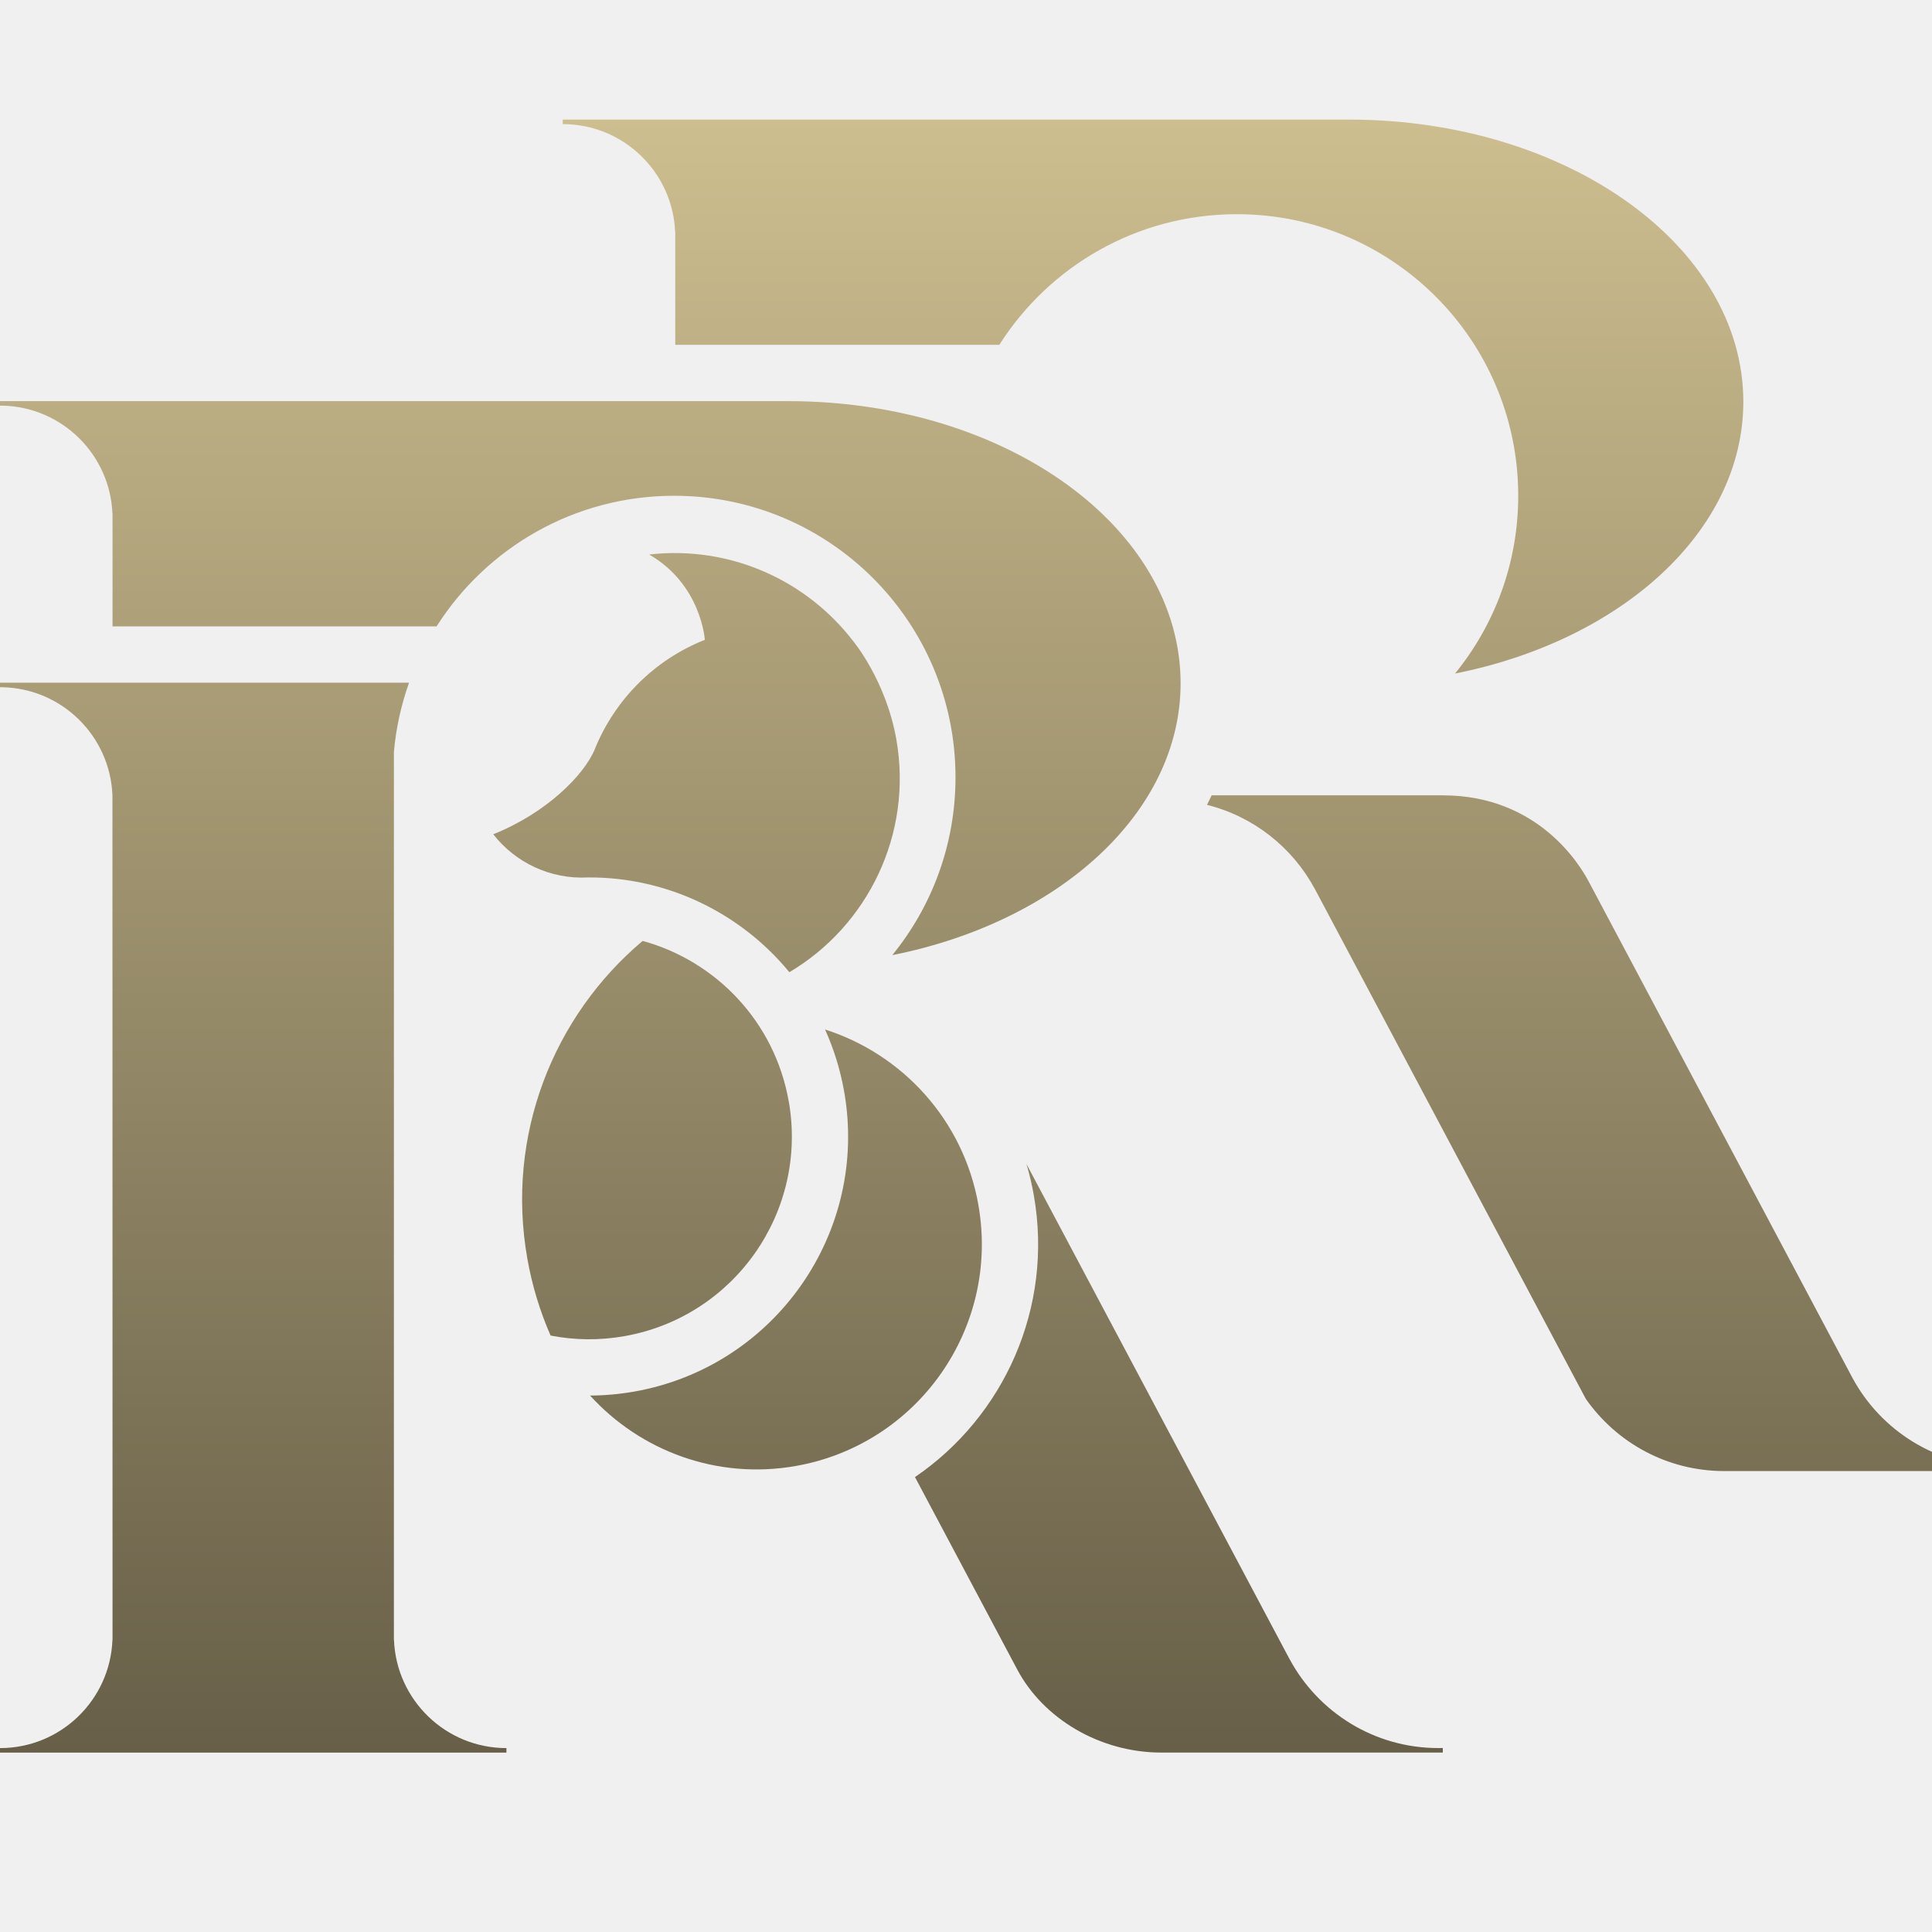
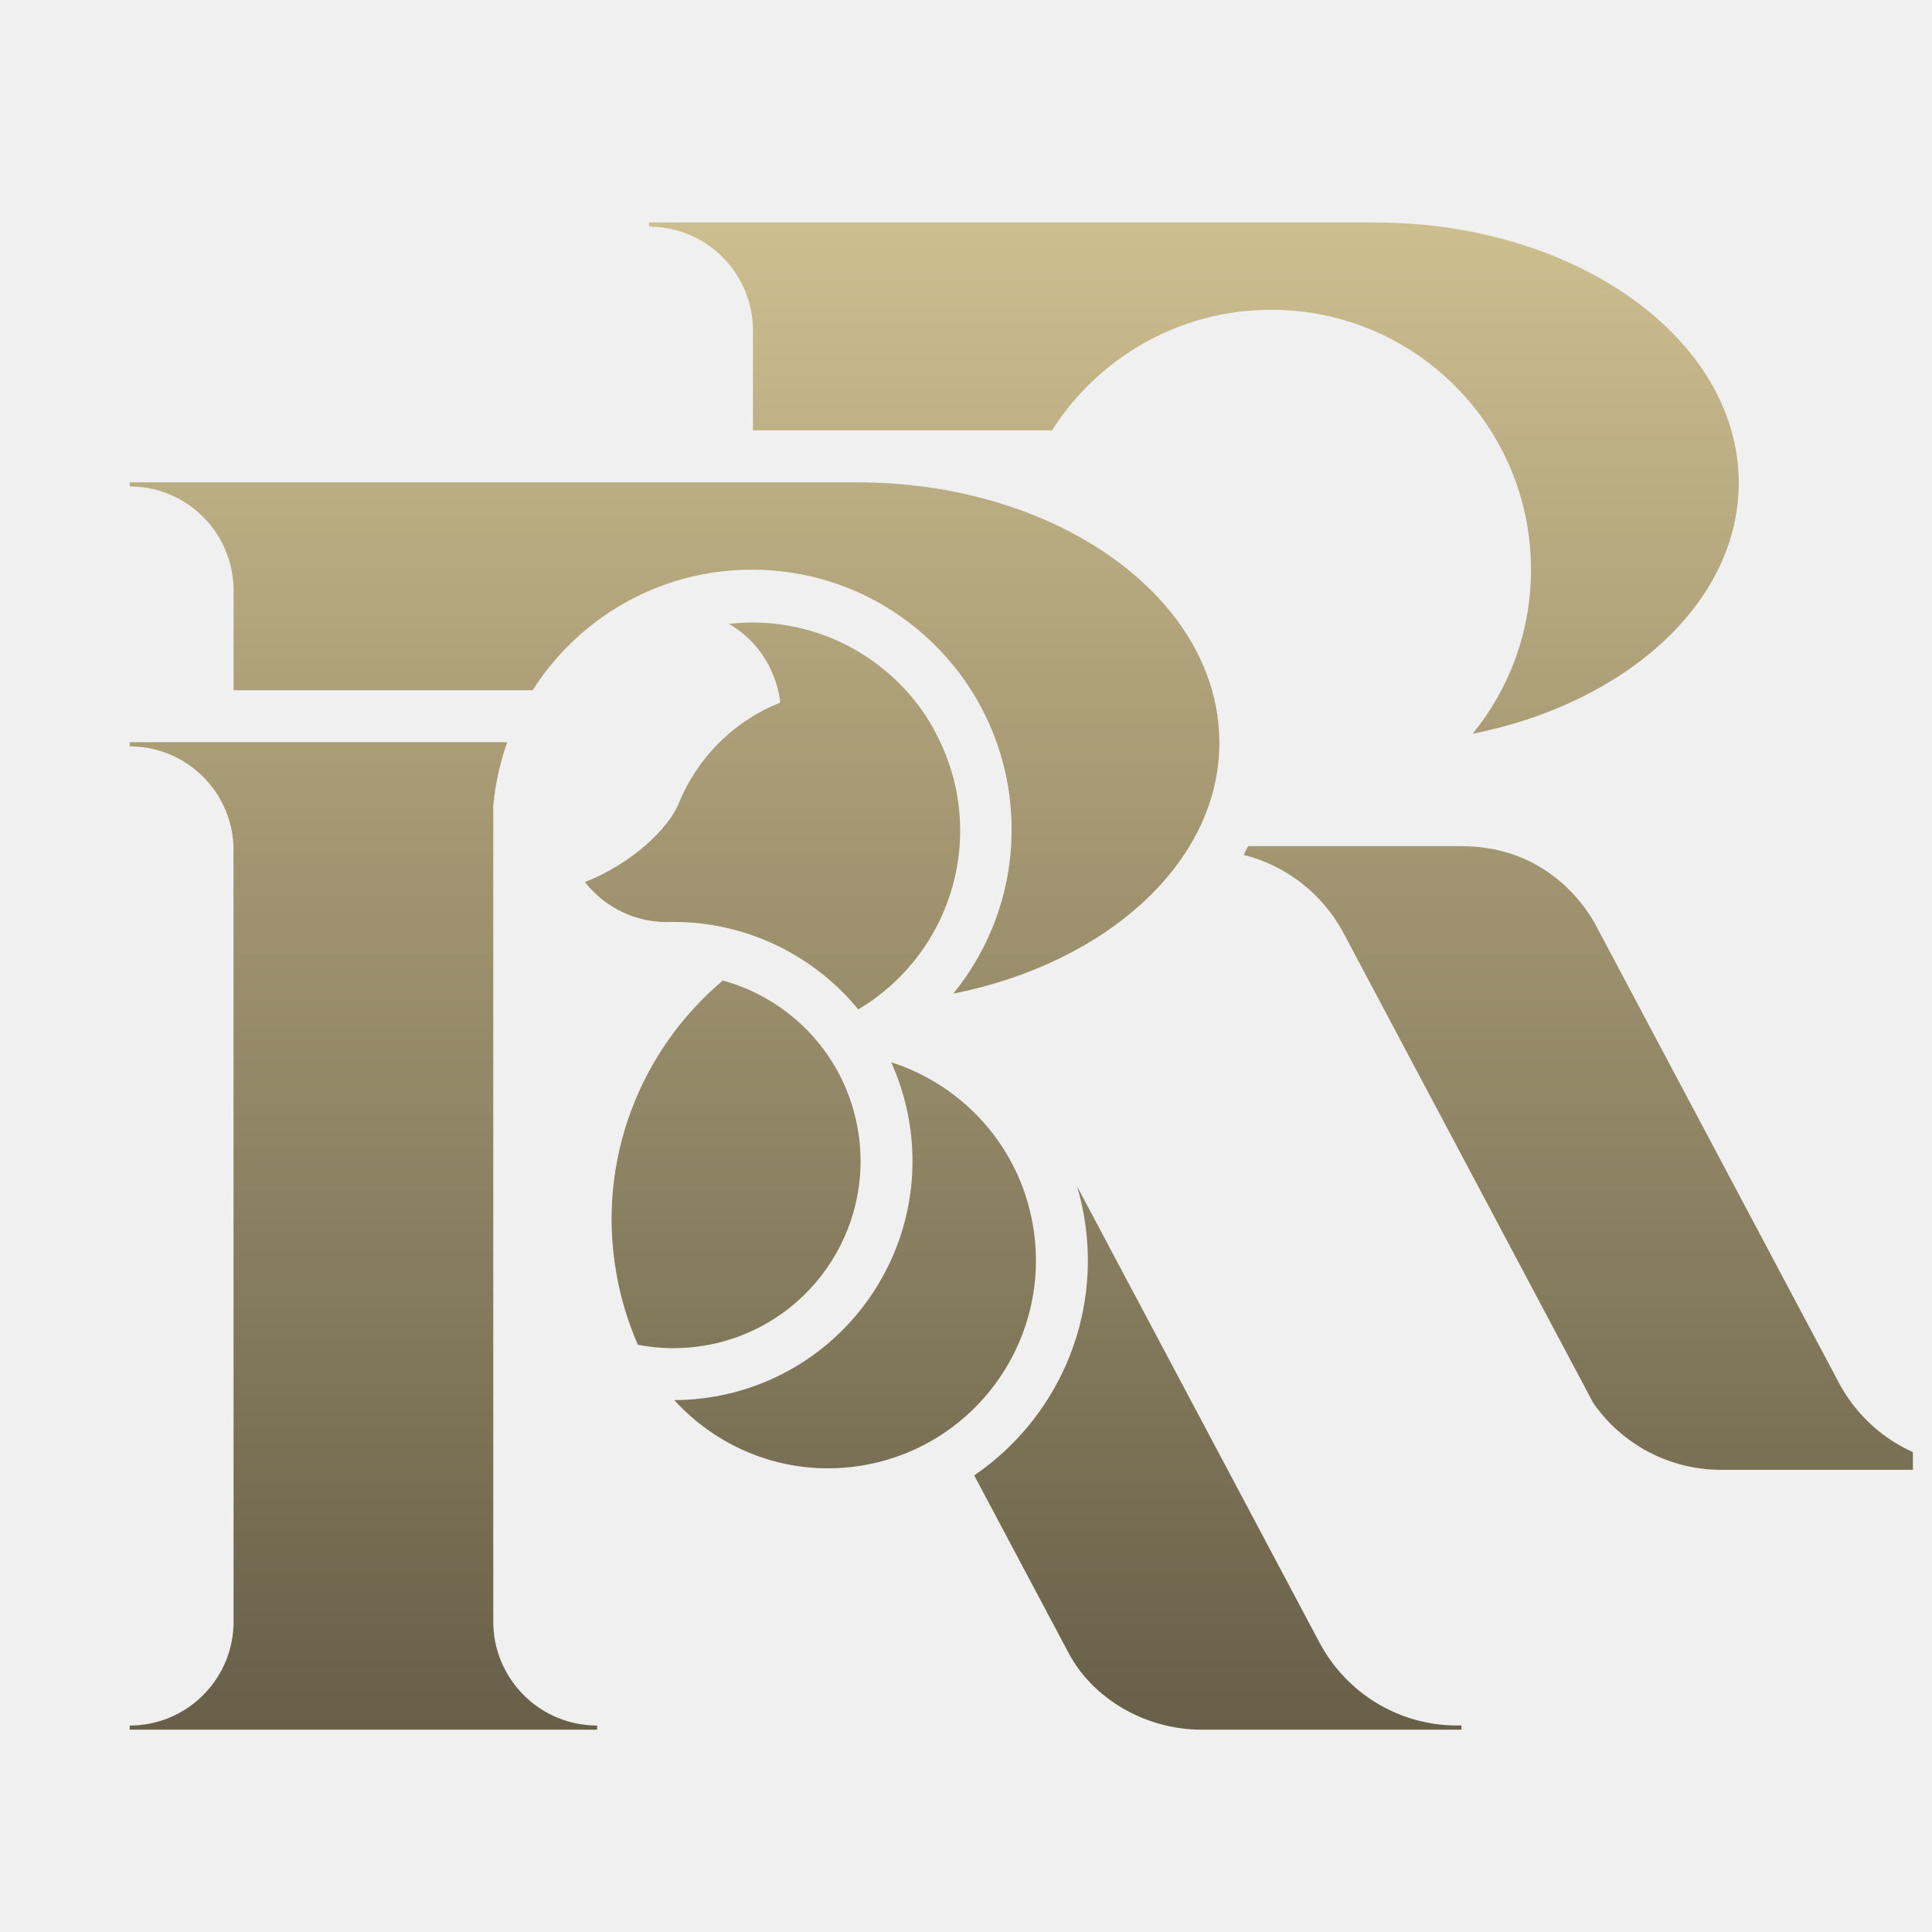
- <svg xmlns="http://www.w3.org/2000/svg" width="840" height="840" viewBox="0 0 840 840" fill="none">
+ <svg xmlns="http://www.w3.org/2000/svg" viewBox="-61.1 -52.8 910.1 910.1" fill="none">
  <g clip-path="url(#clip0_1682_17159)">
    <path d="M560.748 721.491L446.295 506.098C447.595 510.515 448.672 515.052 449.486 519.693C458.113 568.643 436.381 615.937 397.814 642.207L442.303 725.922C453.583 747.156 478.086 761.987 504.979 761.987H627.31V760.002C626.654 760.015 626.01 760.028 625.354 760.028C597.437 760.028 573.17 744.434 560.761 721.477L560.748 721.491Z" fill="url(#paint0_linear_1682_17159)" />
    <path d="M870.004 637.632C842.087 637.632 817.794 622.025 805.398 599.055L690.656 383.11C686.993 376.22 668.871 345.808 627.324 345.795H526.79C526.147 347.189 525.464 348.556 524.768 349.937C544.977 354.973 561.864 368.397 571.555 386.305H571.568L689.474 608.193C702.75 627.179 724.758 639.591 749.668 639.591H872V637.605C871.343 637.618 870.7 637.632 870.044 637.632H870.004Z" fill="url(#paint1_linear_1682_17159)" />
    <path d="M425.403 523.94C418.864 486.836 392.246 458.317 358.709 447.602C362.517 456.016 365.34 465.049 367.021 474.568C377.815 535.826 336.937 594.23 275.732 605.037C269.284 606.168 262.876 606.734 256.547 606.76C278.384 630.795 311.686 643.443 346.011 637.382C399.232 627.994 434.779 577.203 425.39 523.94H425.403Z" fill="url(#paint2_linear_1682_17159)" />
    <path d="M342.925 478.828C336.819 444.157 311.226 417.821 279.409 409.091C240.632 441.724 219.819 493.594 229.26 547.12C231.335 558.927 234.775 570.155 239.384 580.674C249.693 582.686 260.539 582.87 271.491 580.937C319.394 572.483 351.382 526.766 342.938 478.828H342.925Z" fill="url(#paint3_linear_1682_17159)" />
    <path d="M258.688 325.56C253.921 337.236 237.086 353.724 214.448 362.717C224.086 375.063 239.371 382.4 255.68 381.493C290.124 381.295 322.099 396.994 343.201 422.699C377.25 402.517 396.987 362.704 389.699 321.406C385.195 295.832 371 278.806 370.934 278.727C350.568 252.207 317.293 237.087 282.258 241.097C304.989 254.232 306.446 278.188 306.446 278.188C284.386 286.905 267.341 304.287 258.674 325.547L258.688 325.56Z" fill="url(#paint4_linear_1682_17159)" />
    <path d="M48.888 223.386H48.927V272.35H189.814C211.52 238.204 249.666 215.55 293.105 215.55C360.666 215.55 415.436 270.351 415.436 337.959C415.436 367.279 405.128 394.194 387.952 415.27C460.241 400.899 513.304 353.421 513.304 297.068C513.304 229.447 437.549 174.593 343.175 174.409H0V176.368H1.261C27.051 177.039 47.877 197.655 48.888 223.373V223.386Z" fill="url(#paint5_linear_1682_17159)" />
    <path d="M293.551 100.964H293.591V149.927H434.477C456.183 115.782 494.329 93.127 537.768 93.127C605.329 93.127 660.1 147.929 660.1 215.537C660.1 244.857 649.792 271.771 632.616 292.848C704.904 278.477 757.967 230.999 757.967 174.646C757.954 107.025 681.464 52.184 587.102 52H244.663V53.959C271.031 53.959 292.527 74.825 293.551 100.964Z" fill="url(#paint6_linear_1682_17159)" />
    <path d="M171.298 713.036H171.259V326.928C172.191 316.462 174.45 306.364 177.851 296.832H0V298.791C0.446 298.791 1.261 298.804 1.261 298.804C27.051 299.461 47.877 320.078 48.888 345.795L48.927 713.036H48.888C47.864 739.175 26.368 760.041 0 760.041V762H220.186V760.041C193.819 760.041 172.323 739.162 171.298 713.036Z" fill="url(#paint7_linear_1682_17159)" />
  </g>
  <defs>
    <linearGradient id="paint0_linear_1682_17159" x1="436" y1="52" x2="436" y2="762" gradientUnits="userSpaceOnUse">
      <stop stop-color="#CDBE8F" />
      <stop offset="1" stop-color="#675F48" />
    </linearGradient>
    <linearGradient id="paint1_linear_1682_17159" x1="436" y1="52" x2="436" y2="762" gradientUnits="userSpaceOnUse">
      <stop stop-color="#CDBE8F" />
      <stop offset="1" stop-color="#675F48" />
    </linearGradient>
    <linearGradient id="paint2_linear_1682_17159" x1="436" y1="52" x2="436" y2="762" gradientUnits="userSpaceOnUse">
      <stop stop-color="#CDBE8F" />
      <stop offset="1" stop-color="#675F48" />
    </linearGradient>
    <linearGradient id="paint3_linear_1682_17159" x1="436" y1="52" x2="436" y2="762" gradientUnits="userSpaceOnUse">
      <stop stop-color="#CDBE8F" />
      <stop offset="1" stop-color="#675F48" />
    </linearGradient>
    <linearGradient id="paint4_linear_1682_17159" x1="436" y1="52" x2="436" y2="762" gradientUnits="userSpaceOnUse">
      <stop stop-color="#CDBE8F" />
      <stop offset="1" stop-color="#675F48" />
    </linearGradient>
    <linearGradient id="paint5_linear_1682_17159" x1="436" y1="52" x2="436" y2="762" gradientUnits="userSpaceOnUse">
      <stop stop-color="#CDBE8F" />
      <stop offset="1" stop-color="#675F48" />
    </linearGradient>
    <linearGradient id="paint6_linear_1682_17159" x1="436" y1="52" x2="436" y2="762" gradientUnits="userSpaceOnUse">
      <stop stop-color="#CDBE8F" />
      <stop offset="1" stop-color="#675F48" />
    </linearGradient>
    <linearGradient id="paint7_linear_1682_17159" x1="436" y1="52" x2="436" y2="762" gradientUnits="userSpaceOnUse">
      <stop stop-color="#CDBE8F" />
      <stop offset="1" stop-color="#675F48" />
    </linearGradient>
    <clipPath id="clip0_1682_17159">
      <rect width="840" height="840" fill="white" />
    </clipPath>
  </defs>
</svg>
